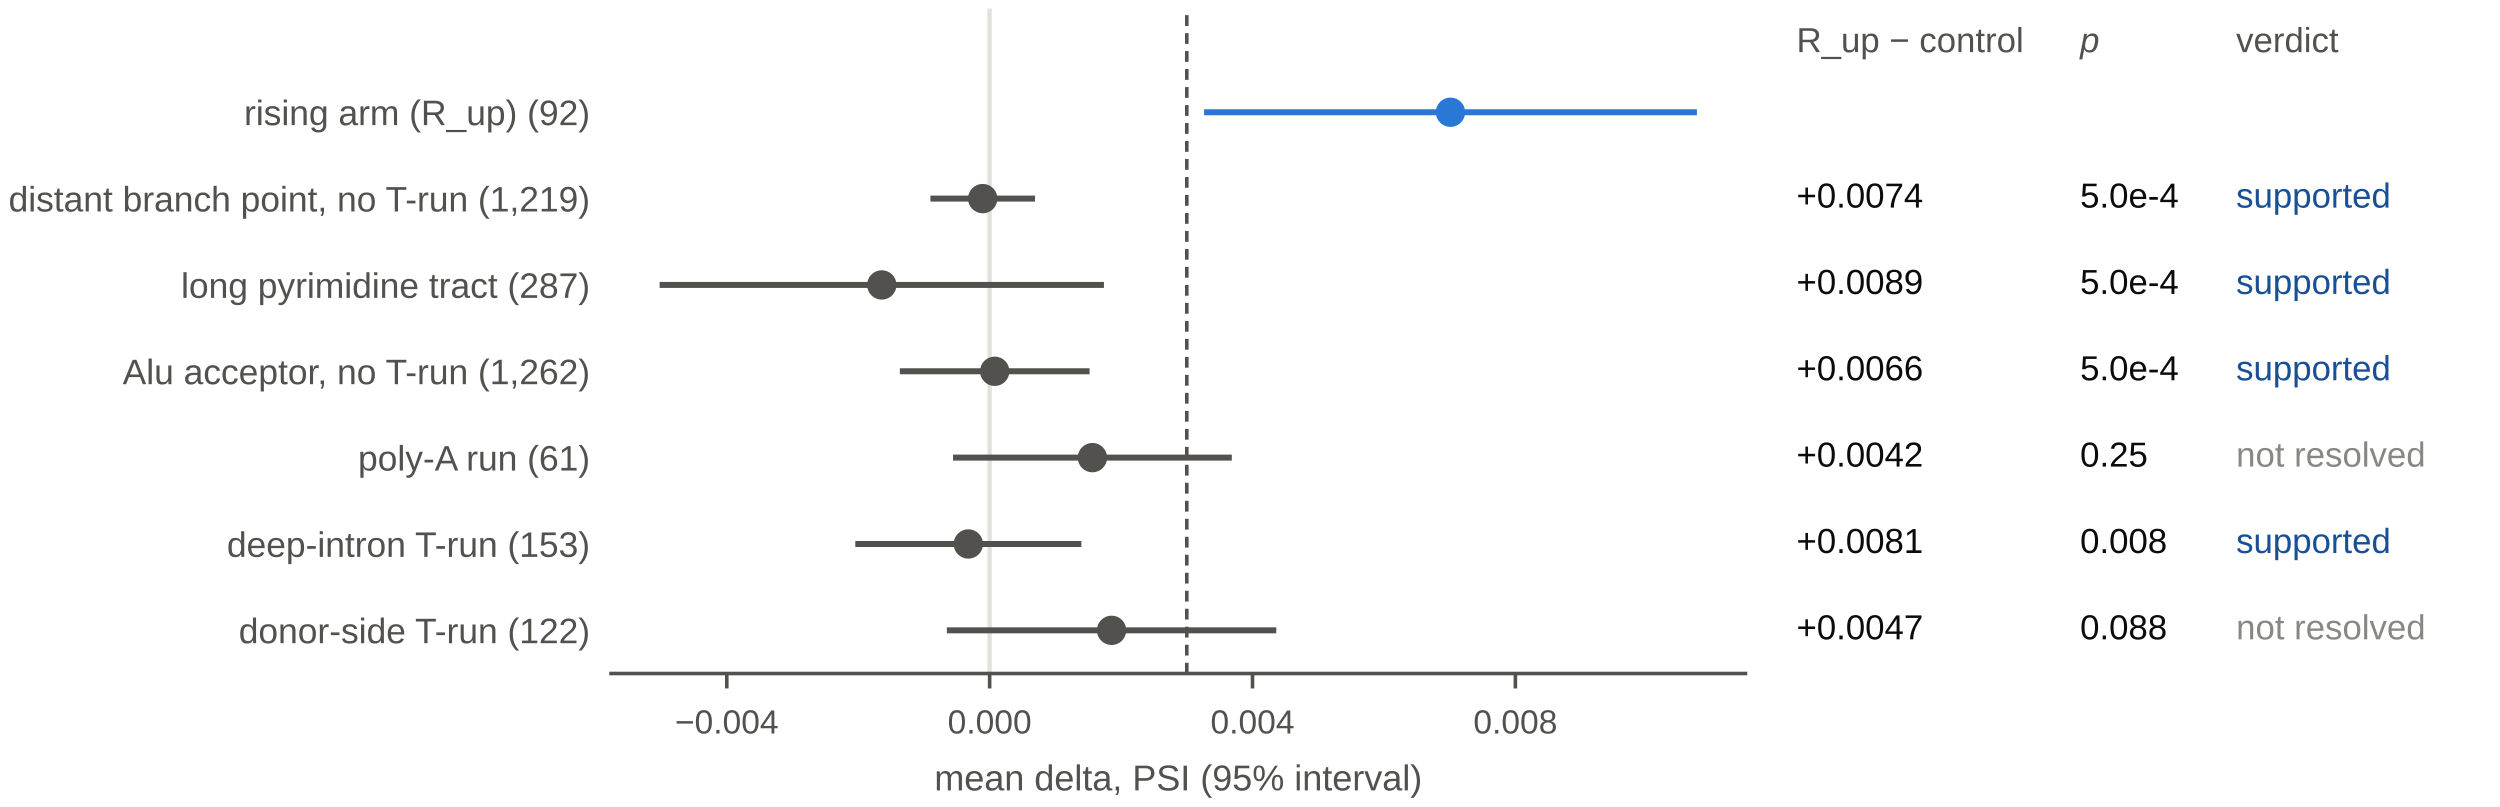
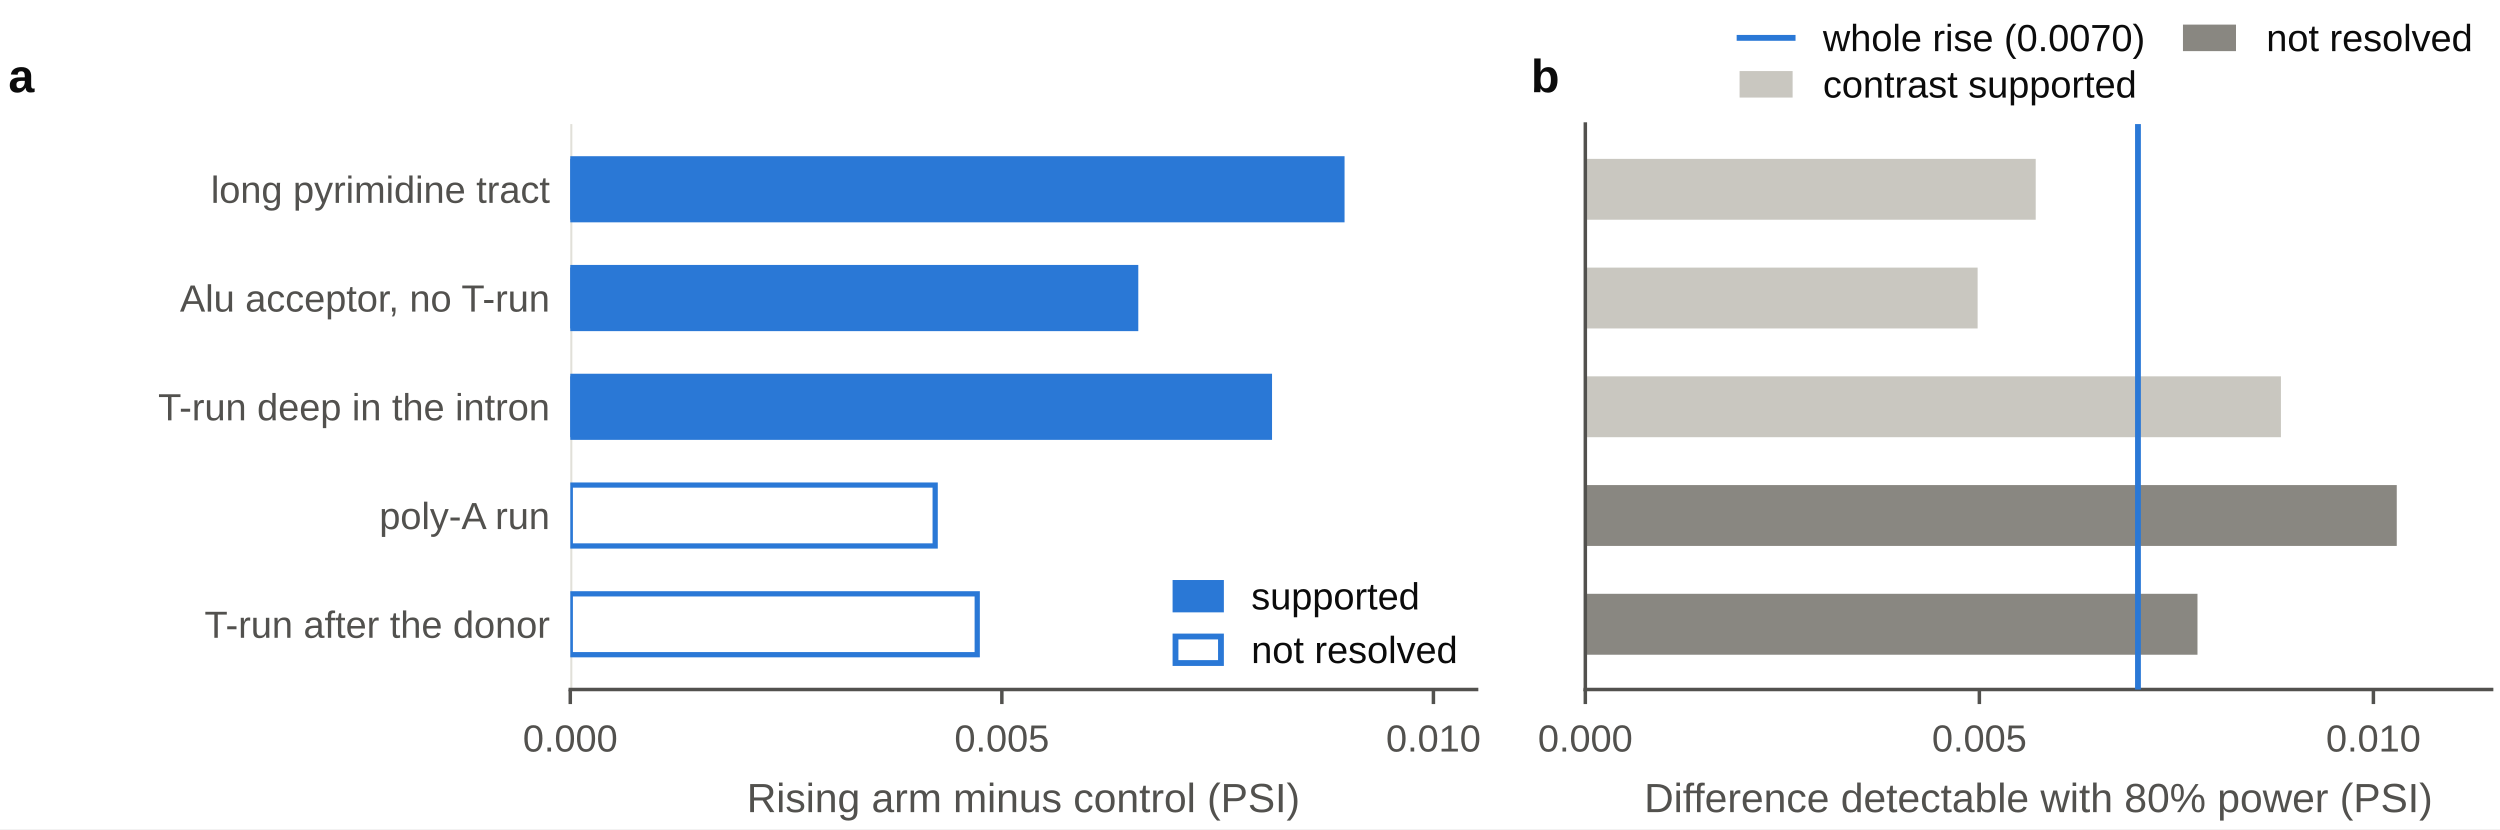
- <svg xmlns="http://www.w3.org/2000/svg" xmlns:xlink="http://www.w3.org/1999/xlink" width="416.927pt" height="134.512pt" viewBox="0 0 416.927 134.512" version="1.1">
+ <svg xmlns="http://www.w3.org/2000/svg" xmlns:xlink="http://www.w3.org/1999/xlink" width="428.949pt" height="142.258pt" viewBox="0 0 428.949 142.258" version="1.1">
  <defs>
    <style type="text/css">*{stroke-linejoin: round; stroke-linecap: butt}</style>
  </defs>
  <g id="figure_1">
    <g id="patch_1">
-       <path d="M 0 134.512  L 416.927 134.512  L 416.927 0  L 0 0  z " style="fill: #ffffff" />
+       <path d="M 0 142.258  L 428.949 142.258  L 428.949 0  L 0 0  z " style="fill: #ffffff" />
    </g>
    <g id="axes_1">
      <g id="patch_2">
-         <path d="M 101.908 112.32  L 291.096 112.32  L 291.096 1.44  L 101.908 1.44  z " style="fill: #ffffff" />
+         <path d="M 97.85 118.304  L 253.35 118.304  L 253.35 21.284  L 97.85 21.284  z " style="fill: #ffffff" />
      </g>
      <g id="line2d_1">
-         <path d="M 165.044 112.32  L 165.044 1.44  " clip-path="url(#p7762fc0347)" style="fill: none; stroke: #e1e0d9; stroke-width: 0.7; stroke-linecap: square" />
+         <path d="M 97.85 118.304  L 97.85 21.284  " clip-path="url(#p3dad1349a9)" style="fill: none; stroke: #e1e0d9; stroke-width: 0.7; stroke-linecap: square" />
      </g>
      <g id="matplotlib.axis_1">
        <g id="xtick_1">
          <g id="line2d_2">
            <defs>
-               <path id="m4aa91ad93c" d="M 0 0  L 0 2.5  " style="stroke: #52514e; stroke-width: 0.6" />
+               <path id="me0a2e50173" d="M 0 0  L 0 2.5  " style="stroke: #52514e; stroke-width: 0.6" />
            </defs>
            <g>
-               <use xlink:href="#m4aa91ad93c" x="121.206" y="112.32" style="fill: #52514e; stroke: #52514e; stroke-width: 0.6" />
+               <use xlink:href="#me0a2e50173" x="97.85" y="118.304" style="fill: #52514e; stroke: #52514e; stroke-width: 0.6" />
            </g>
          </g>
          <g id="text_1">
-             <text style="font-size: 5.6px; font-family: 'Arial', 'Helvetica', 'DejaVu Sans', sans-serif; text-anchor: middle; fill: #52514e" x="121.206" y="122.328" transform="rotate(-0 121.2064 122.3284)">−0.004</text>
+             <text style="font-size: 6.5px; font-family: 'Arial', 'Helvetica', 'DejaVu Sans', sans-serif; text-anchor: middle; fill: #52514e" x="97.85" y="128.957" transform="rotate(-0 97.84982 128.9569)">0.000</text>
          </g>
        </g>
        <g id="xtick_2">
          <g id="line2d_3">
            <g>
-               <use xlink:href="#m4aa91ad93c" x="165.044" y="112.32" style="fill: #52514e; stroke: #52514e; stroke-width: 0.6" />
+               <use xlink:href="#me0a2e50173" x="171.897" y="118.304" style="fill: #52514e; stroke: #52514e; stroke-width: 0.6" />
            </g>
          </g>
          <g id="text_2">
-             <text style="font-size: 5.6px; font-family: 'Arial', 'Helvetica', 'DejaVu Sans', sans-serif; text-anchor: middle; fill: #52514e" x="165.044" y="122.328" transform="rotate(-0 165.0442 122.3284)">0.000</text>
+             <text style="font-size: 6.5px; font-family: 'Arial', 'Helvetica', 'DejaVu Sans', sans-serif; text-anchor: middle; fill: #52514e" x="171.897" y="128.957" transform="rotate(-0 171.8973 128.9569)">0.005</text>
          </g>
        </g>
        <g id="xtick_3">
          <g id="line2d_4">
            <g>
-               <use xlink:href="#m4aa91ad93c" x="208.882" y="112.32" style="fill: #52514e; stroke: #52514e; stroke-width: 0.6" />
+               <use xlink:href="#me0a2e50173" x="245.945" y="118.304" style="fill: #52514e; stroke: #52514e; stroke-width: 0.6" />
            </g>
          </g>
          <g id="text_3">
-             <text style="font-size: 5.6px; font-family: 'Arial', 'Helvetica', 'DejaVu Sans', sans-serif; text-anchor: middle; fill: #52514e" x="208.882" y="122.328" transform="rotate(-0 208.882 122.3284)">0.004</text>
-           </g>
-         </g>
-         <g id="xtick_4">
-           <g id="line2d_5">
-             <g>
-               <use xlink:href="#m4aa91ad93c" x="252.72" y="112.32" style="fill: #52514e; stroke: #52514e; stroke-width: 0.6" />
-             </g>
-           </g>
-           <g id="text_4">
-             <text style="font-size: 5.6px; font-family: 'Arial', 'Helvetica', 'DejaVu Sans', sans-serif; text-anchor: middle; fill: #52514e" x="252.72" y="122.328" transform="rotate(-0 252.7197 122.3284)">0.008</text>
-           </g>
-         </g>
-         <g id="text_5">
-           <text style="font-size: 6px; font-family: 'Arial', 'Helvetica', 'DejaVu Sans', sans-serif; text-anchor: middle; fill: #52514e" x="196.502" y="131.809" transform="rotate(-0 196.5021 131.8092)">mean delta, PSI (95% interval)</text>
+             <text style="font-size: 6.5px; font-family: 'Arial', 'Helvetica', 'DejaVu Sans', sans-serif; text-anchor: middle; fill: #52514e" x="245.945" y="128.957" transform="rotate(-0 245.9448 128.9569)">0.010</text>
+           </g>
+         </g>
+         <g id="text_4">
+           <text style="font-size: 7px; font-family: 'Arial', 'Helvetica', 'DejaVu Sans', sans-serif; text-anchor: middle; fill: #52514e" x="175.6" y="139.345" transform="rotate(-0 175.5997 139.3445)">Rising arm minus control (PSI)</text>
        </g>
      </g>
      <g id="matplotlib.axis_2">
        <g id="ytick_1">
+           <g id="line2d_5" />
+           <g id="text_5">
+             <text style="font-size: 6.5px; font-family: 'Arial', 'Helvetica', 'DejaVu Sans', sans-serif; text-anchor: end; fill: #52514e" x="94.35" y="34.805" transform="rotate(-0 94.34982 34.8052)">long pyrimidine tract</text>
+           </g>
+         </g>
+         <g id="ytick_2">
          <g id="line2d_6" />
          <g id="text_6">
-             <text style="font-size: 5.9px; font-family: 'Arial', 'Helvetica', 'DejaVu Sans', sans-serif; text-anchor: end; fill: #52514e" x="98.408" y="20.868" transform="rotate(-0 98.40834 20.86751)">rising arm (R_up) (92)</text>
-           </g>
-         </g>
-         <g id="ytick_2">
+             <text style="font-size: 6.5px; font-family: 'Arial', 'Helvetica', 'DejaVu Sans', sans-serif; text-anchor: end; fill: #52514e" x="94.35" y="53.463" transform="rotate(-0 94.34982 53.46289)">Alu acceptor, no T-run</text>
+           </g>
+         </g>
+         <g id="ytick_3">
          <g id="line2d_7" />
          <g id="text_7">
-             <text style="font-size: 5.9px; font-family: 'Arial', 'Helvetica', 'DejaVu Sans', sans-serif; text-anchor: end; fill: #52514e" x="98.408" y="35.268" transform="rotate(-0 98.40834 35.26751)">distant branch point, no T-run (1,219)</text>
-           </g>
-         </g>
-         <g id="ytick_3">
+             <text style="font-size: 6.5px; font-family: 'Arial', 'Helvetica', 'DejaVu Sans', sans-serif; text-anchor: end; fill: #52514e" x="94.35" y="72.121" transform="rotate(-0 94.34982 72.12059)">T-run deep in the intron</text>
+           </g>
+         </g>
+         <g id="ytick_4">
          <g id="line2d_8" />
          <g id="text_8">
-             <text style="font-size: 5.9px; font-family: 'Arial', 'Helvetica', 'DejaVu Sans', sans-serif; text-anchor: end; fill: #52514e" x="98.408" y="49.668" transform="rotate(-0 98.40834 49.66751)">long pyrimidine tract (287)</text>
-           </g>
-         </g>
-         <g id="ytick_4">
+             <text style="font-size: 6.5px; font-family: 'Arial', 'Helvetica', 'DejaVu Sans', sans-serif; text-anchor: end; fill: #52514e" x="94.35" y="90.778" transform="rotate(-0 94.34982 90.77828)">poly-A run</text>
+           </g>
+         </g>
+         <g id="ytick_5">
          <g id="line2d_9" />
          <g id="text_9">
-             <text style="font-size: 5.9px; font-family: 'Arial', 'Helvetica', 'DejaVu Sans', sans-serif; text-anchor: end; fill: #52514e" x="98.408" y="64.068" transform="rotate(-0 98.40834 64.06751)">Alu acceptor, no T-run (1,262)</text>
-           </g>
-         </g>
-         <g id="ytick_5">
-           <g id="line2d_10" />
-           <g id="text_10">
-             <text style="font-size: 5.9px; font-family: 'Arial', 'Helvetica', 'DejaVu Sans', sans-serif; text-anchor: end; fill: #52514e" x="98.408" y="78.468" transform="rotate(-0 98.40834 78.46751)">poly-A run (61)</text>
-           </g>
-         </g>
-         <g id="ytick_6">
-           <g id="line2d_11" />
-           <g id="text_11">
-             <text style="font-size: 5.9px; font-family: 'Arial', 'Helvetica', 'DejaVu Sans', sans-serif; text-anchor: end; fill: #52514e" x="98.408" y="92.868" transform="rotate(-0 98.40834 92.86751)">deep-intron T-run (153)</text>
-           </g>
-         </g>
-         <g id="ytick_7">
-           <g id="line2d_12" />
-           <g id="text_12">
-             <text style="font-size: 5.9px; font-family: 'Arial', 'Helvetica', 'DejaVu Sans', sans-serif; text-anchor: end; fill: #52514e" x="98.408" y="107.268" transform="rotate(-0 98.40834 107.2675)">donor-side T-run (122)</text>
-           </g>
-         </g>
-       </g>
-       <g id="line2d_13">
-         <path d="M 201.3 18.72  L 282.496 18.72  " clip-path="url(#p7762fc0347)" style="fill: none; stroke: #2a78d6; stroke-linecap: square" />
-       </g>
-       <g id="line2d_14">
-         <defs>
-           <path id="md56b950466" d="M 0 1.95  C 0.517 1.95 1.013 1.745 1.379 1.379  C 1.745 1.013 1.95 0.517 1.95 0  C 1.95 -0.517 1.745 -1.013 1.379 -1.379  C 1.013 -1.745 0.517 -1.95 0 -1.95  C -0.517 -1.95 -1.013 -1.745 -1.379 -1.379  C -1.745 -1.013 -1.95 -0.517 -1.95 0  C -1.95 0.517 -1.745 1.013 -1.379 1.379  C -1.013 1.745 -0.517 1.95 0 1.95  z " style="stroke: #2a78d6" />
-         </defs>
-         <g clip-path="url(#p7762fc0347)">
-           <use xlink:href="#md56b950466" x="241.898" y="18.72" style="fill: #2a78d6; stroke: #2a78d6" />
-         </g>
-       </g>
-       <g id="line2d_15">
-         <path d="M 155.665 33.12  L 172.106 33.12  " clip-path="url(#p7762fc0347)" style="fill: none; stroke: #52514e; stroke-linecap: square" />
-       </g>
-       <g id="line2d_16">
-         <defs>
-           <path id="m11d404585c" d="M 0 1.95  C 0.517 1.95 1.013 1.745 1.379 1.379  C 1.745 1.013 1.95 0.517 1.95 0  C 1.95 -0.517 1.745 -1.013 1.379 -1.379  C 1.013 -1.745 0.517 -1.95 0 -1.95  C -0.517 -1.95 -1.013 -1.745 -1.379 -1.379  C -1.745 -1.013 -1.95 -0.517 -1.95 0  C -1.95 0.517 -1.745 1.013 -1.379 1.379  C -1.013 1.745 -0.517 1.95 0 1.95  z " style="stroke: #52514e" />
-         </defs>
-         <g clip-path="url(#p7762fc0347)">
-           <use xlink:href="#m11d404585c" x="163.886" y="33.12" style="fill: #52514e; stroke: #52514e" />
-         </g>
-       </g>
-       <g id="line2d_17">
-         <path d="M 110.508 47.52  L 183.604 47.52  " clip-path="url(#p7762fc0347)" style="fill: none; stroke: #52514e; stroke-linecap: square" />
-       </g>
-       <g id="line2d_18">
-         <g clip-path="url(#p7762fc0347)">
-           <use xlink:href="#m11d404585c" x="147.056" y="47.52" style="fill: #52514e; stroke: #52514e" />
-         </g>
-       </g>
-       <g id="line2d_19">
-         <path d="M 150.567 61.92  L 181.213 61.92  " clip-path="url(#p7762fc0347)" style="fill: none; stroke: #52514e; stroke-linecap: square" />
-       </g>
-       <g id="line2d_20">
-         <g clip-path="url(#p7762fc0347)">
-           <use xlink:href="#m11d404585c" x="165.89" y="61.92" style="fill: #52514e; stroke: #52514e" />
-         </g>
-       </g>
-       <g id="line2d_21">
-         <path d="M 159.44 76.32  L 204.928 76.32  " clip-path="url(#p7762fc0347)" style="fill: none; stroke: #52514e; stroke-linecap: square" />
-       </g>
-       <g id="line2d_22">
-         <g clip-path="url(#p7762fc0347)">
-           <use xlink:href="#m11d404585c" x="182.184" y="76.32" style="fill: #52514e; stroke: #52514e" />
-         </g>
-       </g>
-       <g id="line2d_23">
-         <path d="M 143.138 90.72  L 179.837 90.72  " clip-path="url(#p7762fc0347)" style="fill: none; stroke: #52514e; stroke-linecap: square" />
-       </g>
-       <g id="line2d_24">
-         <g clip-path="url(#p7762fc0347)">
-           <use xlink:href="#m11d404585c" x="161.488" y="90.72" style="fill: #52514e; stroke: #52514e" />
-         </g>
-       </g>
-       <g id="line2d_25">
-         <path d="M 158.409 105.12  L 212.348 105.12  " clip-path="url(#p7762fc0347)" style="fill: none; stroke: #52514e; stroke-linecap: square" />
-       </g>
-       <g id="line2d_26">
-         <g clip-path="url(#p7762fc0347)">
-           <use xlink:href="#m11d404585c" x="185.379" y="105.12" style="fill: #52514e; stroke: #52514e" />
-         </g>
-       </g>
-       <g id="line2d_27">
-         <path d="M 197.923 112.32  L 197.923 1.44  " clip-path="url(#p7762fc0347)" style="fill: none; stroke-dasharray: 1.8,1.2; stroke-dashoffset: 0; stroke: #52514e; stroke-width: 0.6" />
+             <text style="font-size: 6.5px; font-family: 'Arial', 'Helvetica', 'DejaVu Sans', sans-serif; text-anchor: end; fill: #52514e" x="94.35" y="109.436" transform="rotate(-0 94.34982 109.436)">T-run after the donor</text>
+           </g>
+         </g>
      </g>
      <g id="patch_3">
-         <path d="M 101.908 112.32  L 291.096 112.32  " style="fill: none; stroke: #52514e; stroke-width: 0.6; stroke-linejoin: miter; stroke-linecap: square" />
+         <path d="M 97.85 27.255  L 230.249 27.255  L 230.249 37.703  L 97.85 37.703  z " clip-path="url(#p3dad1349a9)" style="fill: #2a78d6; stroke: #2a78d6; stroke-width: 0.9; stroke-linejoin: miter" />
+       </g>
+       <g id="patch_4">
+         <path d="M 97.85 45.912  L 194.858 45.912  L 194.858 56.361  L 97.85 56.361  z " clip-path="url(#p3dad1349a9)" style="fill: #2a78d6; stroke: #2a78d6; stroke-width: 0.9; stroke-linejoin: miter" />
+       </g>
+       <g id="patch_5">
+         <path d="M 97.85 64.57  L 217.806 64.57  L 217.806 75.018  L 97.85 75.018  z " clip-path="url(#p3dad1349a9)" style="fill: #2a78d6; stroke: #2a78d6; stroke-width: 0.9; stroke-linejoin: miter" />
+       </g>
+       <g id="patch_6">
+         <path d="M 97.85 83.228  L 160.457 83.228  L 160.457 93.676  L 97.85 93.676  z " clip-path="url(#p3dad1349a9)" style="fill: #ffffff; stroke: #2a78d6; stroke-width: 0.9; stroke-linejoin: miter" />
+       </g>
+       <g id="patch_7">
+         <path d="M 97.85 101.886  L 167.673 101.886  L 167.673 112.334  L 97.85 112.334  z " clip-path="url(#p3dad1349a9)" style="fill: #ffffff; stroke: #2a78d6; stroke-width: 0.9; stroke-linejoin: miter" />
+       </g>
+       <g id="patch_8">
+         <path d="M 97.85 118.304  L 253.35 118.304  " style="fill: none; stroke: #52514e; stroke-width: 0.6; stroke-linejoin: miter; stroke-linecap: square" />
+       </g>
+       <g id="text_10">
+         <text style="font-weight: 700; font-size: 8px; font-family: 'Arial', 'Helvetica', 'DejaVu Sans', sans-serif; text-anchor: start; fill: #0b0b0b" x="1.44" y="15.825" transform="rotate(-0 1.44 15.82475)">a</text>
+       </g>
+       <g id="legend_1">
+         <g id="patch_9">
+           <path d="M 201.692 104.568  L 209.492 104.568  L 209.492 100.018  L 201.692 100.018  z " style="fill: #2a78d6; stroke: #2a78d6; stroke-linejoin: miter" />
+         </g>
+         <g id="text_11">
+           <text style="font-size: 6.5px; font-family: 'Arial', 'Helvetica', 'DejaVu Sans', sans-serif; text-anchor: start; fill: #0b0b0b" x="214.692" y="104.568" transform="rotate(-0 214.6918 104.568)">supported</text>
+         </g>
+         <g id="patch_10">
+           <path d="M 201.692 113.762  L 209.492 113.762  L 209.492 109.212  L 201.692 109.212  z " style="fill: #ffffff; stroke: #2a78d6; stroke-linejoin: miter" />
+         </g>
+         <g id="text_12">
+           <text style="font-size: 6.5px; font-family: 'Arial', 'Helvetica', 'DejaVu Sans', sans-serif; text-anchor: start; fill: #0b0b0b" x="214.692" y="113.762" transform="rotate(-0 214.6918 113.7624)">not resolved</text>
+         </g>
      </g>
    </g>
    <g id="axes_2">
-       <g id="text_13">
-         <text style="font-size: 5.8px; font-family: 'Arial', 'Helvetica', 'DejaVu Sans', sans-serif; text-anchor: start; fill: #0b0b0b" x="299.609" y="34.619" transform="rotate(-0 299.6094 34.61939)">+0.0074</text>
-       </g>
-       <g id="text_14">
-         <text style="font-size: 5.8px; font-family: 'Arial', 'Helvetica', 'DejaVu Sans', sans-serif; text-anchor: start; fill: #0b0b0b" x="346.906" y="34.619" transform="rotate(-0 346.9063 34.61939)">5.0e-4</text>
-       </g>
-       <g id="text_15">
-         <text style="font-size: 5.8px; font-family: 'Arial', 'Helvetica', 'DejaVu Sans', sans-serif; text-anchor: start; fill: #184f95" x="372.92" y="34.619" transform="rotate(-0 372.9196 34.61939)">supported</text>
-       </g>
-       <g id="text_16">
-         <text style="font-size: 5.8px; font-family: 'Arial', 'Helvetica', 'DejaVu Sans', sans-serif; text-anchor: start; fill: #0b0b0b" x="299.609" y="49.019" transform="rotate(-0 299.6094 49.01939)">+0.0089</text>
+       <g id="patch_11">
+         <path d="M 272.009 118.304  L 427.509 118.304  L 427.509 21.284  L 272.009 21.284  z " style="fill: #ffffff" />
+       </g>
+       <g id="matplotlib.axis_3">
+         <g id="xtick_4">
+           <g id="line2d_10">
+             <g>
+               <use xlink:href="#me0a2e50173" x="272.009" y="118.304" style="fill: #52514e; stroke: #52514e; stroke-width: 0.6" />
+             </g>
+           </g>
+           <g id="text_13">
+             <text style="font-size: 6.5px; font-family: 'Arial', 'Helvetica', 'DejaVu Sans', sans-serif; text-anchor: middle; fill: #52514e" x="272.009" y="128.957" transform="rotate(-0 272.0095 128.9569)">0.000</text>
+           </g>
+         </g>
+         <g id="xtick_5">
+           <g id="line2d_11">
+             <g>
+               <use xlink:href="#me0a2e50173" x="339.618" y="118.304" style="fill: #52514e; stroke: #52514e; stroke-width: 0.6" />
+             </g>
+           </g>
+           <g id="text_14">
+             <text style="font-size: 6.5px; font-family: 'Arial', 'Helvetica', 'DejaVu Sans', sans-serif; text-anchor: middle; fill: #52514e" x="339.618" y="128.957" transform="rotate(-0 339.618 128.9569)">0.005</text>
+           </g>
+         </g>
+         <g id="xtick_6">
+           <g id="line2d_12">
+             <g>
+               <use xlink:href="#me0a2e50173" x="407.227" y="118.304" style="fill: #52514e; stroke: #52514e; stroke-width: 0.6" />
+             </g>
+           </g>
+           <g id="text_15">
+             <text style="font-size: 6.5px; font-family: 'Arial', 'Helvetica', 'DejaVu Sans', sans-serif; text-anchor: middle; fill: #52514e" x="407.227" y="128.957" transform="rotate(-0 407.2266 128.9569)">0.010</text>
+           </g>
+         </g>
+         <g id="text_16">
+           <text style="font-size: 7px; font-family: 'Arial', 'Helvetica', 'DejaVu Sans', sans-serif; text-anchor: middle; fill: #52514e" x="349.759" y="139.345" transform="rotate(-0 349.7593 139.3445)">Difference detectable with 80% power (PSI)</text>
+         </g>
+       </g>
+       <g id="matplotlib.axis_4">
+         <g id="ytick_6">
+           <g id="line2d_13" />
+         </g>
+         <g id="ytick_7">
+           <g id="line2d_14" />
+         </g>
+         <g id="ytick_8">
+           <g id="line2d_15" />
+         </g>
+         <g id="ytick_9">
+           <g id="line2d_16" />
+         </g>
+         <g id="ytick_10">
+           <g id="line2d_17" />
+         </g>
+       </g>
+       <g id="patch_12">
+         <path d="M 272.009 27.255  L 349.287 27.255  L 349.287 37.703  L 272.009 37.703  z " clip-path="url(#p780a73ae77)" style="fill: #c9c7c0" />
+       </g>
+       <g id="patch_13">
+         <path d="M 272.009 45.912  L 339.32 45.912  L 339.32 56.361  L 272.009 56.361  z " clip-path="url(#p780a73ae77)" style="fill: #c9c7c0" />
+       </g>
+       <g id="patch_14">
+         <path d="M 272.009 64.57  L 391.362 64.57  L 391.362 75.018  L 272.009 75.018  z " clip-path="url(#p780a73ae77)" style="fill: #c9c7c0" />
+       </g>
+       <g id="patch_15">
+         <path d="M 272.009 83.228  L 411.236 83.228  L 411.236 93.676  L 272.009 93.676  z " clip-path="url(#p780a73ae77)" style="fill: #898781" />
+       </g>
+       <g id="patch_16">
+         <path d="M 272.009 101.886  L 377.043 101.886  L 377.043 112.334  L 272.009 112.334  z " clip-path="url(#p780a73ae77)" style="fill: #898781" />
+       </g>
+       <g id="patch_17">
+         <path d="M 272.009 118.304  L 272.009 21.284  " style="fill: none; stroke: #52514e; stroke-width: 0.6; stroke-linejoin: miter; stroke-linecap: square" />
+       </g>
+       <g id="patch_18">
+         <path d="M 272.009 118.304  L 427.509 118.304  " style="fill: none; stroke: #52514e; stroke-width: 0.6; stroke-linejoin: miter; stroke-linecap: square" />
+       </g>
+       <g id="line2d_18">
+         <path d="M 366.832 118.304  L 366.832 21.284  " clip-path="url(#p780a73ae77)" style="fill: none; stroke: #2a78d6; stroke-linecap: square" />
      </g>
      <g id="text_17">
-         <text style="font-size: 5.8px; font-family: 'Arial', 'Helvetica', 'DejaVu Sans', sans-serif; text-anchor: start; fill: #0b0b0b" x="346.906" y="49.019" transform="rotate(-0 346.9063 49.01939)">5.0e-4</text>
-       </g>
-       <g id="text_18">
-         <text style="font-size: 5.8px; font-family: 'Arial', 'Helvetica', 'DejaVu Sans', sans-serif; text-anchor: start; fill: #184f95" x="372.92" y="49.019" transform="rotate(-0 372.9196 49.01939)">supported</text>
-       </g>
-       <g id="text_19">
-         <text style="font-size: 5.8px; font-family: 'Arial', 'Helvetica', 'DejaVu Sans', sans-serif; text-anchor: start; fill: #0b0b0b" x="299.609" y="63.419" transform="rotate(-0 299.6094 63.41939)">+0.0066</text>
-       </g>
-       <g id="text_20">
-         <text style="font-size: 5.8px; font-family: 'Arial', 'Helvetica', 'DejaVu Sans', sans-serif; text-anchor: start; fill: #0b0b0b" x="346.906" y="63.419" transform="rotate(-0 346.9063 63.41939)">5.0e-4</text>
-       </g>
-       <g id="text_21">
-         <text style="font-size: 5.8px; font-family: 'Arial', 'Helvetica', 'DejaVu Sans', sans-serif; text-anchor: start; fill: #184f95" x="372.92" y="63.419" transform="rotate(-0 372.9196 63.41939)">supported</text>
-       </g>
-       <g id="text_22">
-         <text style="font-size: 5.8px; font-family: 'Arial', 'Helvetica', 'DejaVu Sans', sans-serif; text-anchor: start; fill: #0b0b0b" x="299.609" y="77.819" transform="rotate(-0 299.6094 77.81939)">+0.0042</text>
-       </g>
-       <g id="text_23">
-         <text style="font-size: 5.8px; font-family: 'Arial', 'Helvetica', 'DejaVu Sans', sans-serif; text-anchor: start; fill: #0b0b0b" x="346.906" y="77.819" transform="rotate(-0 346.9063 77.81939)">0.25</text>
-       </g>
-       <g id="text_24">
-         <text style="font-size: 5.8px; font-family: 'Arial', 'Helvetica', 'DejaVu Sans', sans-serif; text-anchor: start; fill: #898781" x="372.92" y="77.819" transform="rotate(-0 372.9196 77.81939)">not resolved</text>
-       </g>
-       <g id="text_25">
-         <text style="font-size: 5.8px; font-family: 'Arial', 'Helvetica', 'DejaVu Sans', sans-serif; text-anchor: start; fill: #0b0b0b" x="299.609" y="92.219" transform="rotate(-0 299.6094 92.21939)">+0.0081</text>
-       </g>
-       <g id="text_26">
-         <text style="font-size: 5.8px; font-family: 'Arial', 'Helvetica', 'DejaVu Sans', sans-serif; text-anchor: start; fill: #0b0b0b" x="346.906" y="92.219" transform="rotate(-0 346.9063 92.21939)">0.008</text>
-       </g>
-       <g id="text_27">
-         <text style="font-size: 5.8px; font-family: 'Arial', 'Helvetica', 'DejaVu Sans', sans-serif; text-anchor: start; fill: #184f95" x="372.92" y="92.219" transform="rotate(-0 372.9196 92.21939)">supported</text>
-       </g>
-       <g id="text_28">
-         <text style="font-size: 5.8px; font-family: 'Arial', 'Helvetica', 'DejaVu Sans', sans-serif; text-anchor: start; fill: #0b0b0b" x="299.609" y="106.619" transform="rotate(-0 299.6094 106.6194)">+0.0047</text>
-       </g>
-       <g id="text_29">
-         <text style="font-size: 5.8px; font-family: 'Arial', 'Helvetica', 'DejaVu Sans', sans-serif; text-anchor: start; fill: #0b0b0b" x="346.906" y="106.619" transform="rotate(-0 346.9063 106.6194)">0.088</text>
-       </g>
-       <g id="text_30">
-         <text style="font-size: 5.8px; font-family: 'Arial', 'Helvetica', 'DejaVu Sans', sans-serif; text-anchor: start; fill: #898781" x="372.92" y="106.619" transform="rotate(-0 372.9196 106.6194)">not resolved</text>
-       </g>
-       <g id="text_31">
-         <text style="font-size: 5.8px; font-family: 'Arial', 'Helvetica', 'DejaVu Sans', sans-serif; text-anchor: start; fill: #52514e" x="299.609" y="8.699" transform="rotate(-0 299.6094 8.699391)">R_up − control</text>
-       </g>
-       <g id="text_32">
-         <text style="font-style: italic; font-size: 5.8px; font-family: 'Arial', 'Helvetica', 'DejaVu Sans', sans-serif; text-anchor: start; fill: #52514e" x="346.906" y="8.699" transform="rotate(-0 346.9063 8.699391)">p</text>
-       </g>
-       <g id="text_33">
-         <text style="font-size: 5.8px; font-family: 'Arial', 'Helvetica', 'DejaVu Sans', sans-serif; text-anchor: start; fill: #52514e" x="372.92" y="8.699" transform="rotate(-0 372.9196 8.699391)">verdict</text>
+         <text style="font-weight: 700; font-size: 8px; font-family: 'Arial', 'Helvetica', 'DejaVu Sans', sans-serif; text-anchor: start; fill: #0b0b0b" x="262.68" y="15.825" transform="rotate(-0 262.6795 15.82475)">b</text>
+       </g>
+       <g id="legend_2">
+         <g id="line2d_19">
+           <path d="M 298.477 6.497  L 303.027 6.497  L 307.577 6.497  " style="fill: none; stroke: #2a78d6; stroke-linecap: square" />
+         </g>
+         <g id="text_18">
+           <text style="font-size: 6.5px; font-family: 'Arial', 'Helvetica', 'DejaVu Sans', sans-serif; text-anchor: start; fill: #0b0b0b" x="312.777" y="8.772" transform="rotate(-0 312.7771 8.771797)">whole rise (0.0070)</text>
+         </g>
+         <g id="patch_19">
+           <path d="M 298.477 16.742  L 307.577 16.742  L 307.577 12.192  L 298.477 12.192  z " style="fill: #c9c7c0" />
+         </g>
+         <g id="text_19">
+           <text style="font-size: 6.5px; font-family: 'Arial', 'Helvetica', 'DejaVu Sans', sans-serif; text-anchor: start; fill: #0b0b0b" x="312.777" y="16.742" transform="rotate(-0 312.7771 16.74242)">contrast supported</text>
+         </g>
+         <g id="patch_20">
+           <path d="M 374.551 8.772  L 383.651 8.772  L 383.651 4.222  L 374.551 4.222  z " style="fill: #898781" />
+         </g>
+         <g id="text_20">
+           <text style="font-size: 6.5px; font-family: 'Arial', 'Helvetica', 'DejaVu Sans', sans-serif; text-anchor: start; fill: #0b0b0b" x="388.851" y="8.772" transform="rotate(-0 388.8515 8.771797)">not resolved</text>
+         </g>
      </g>
    </g>
  </g>
  <defs>
-     <clipPath id="p7762fc0347">
-       <rect x="101.908" y="1.44" width="189.188" height="110.88" />
+     <clipPath id="p3dad1349a9">
+       <rect x="97.85" y="21.284" width="155.5" height="97.02" />
+     </clipPath>
+     <clipPath id="p780a73ae77">
+       <rect x="272.009" y="21.284" width="155.5" height="97.02" />
    </clipPath>
  </defs>
</svg>
